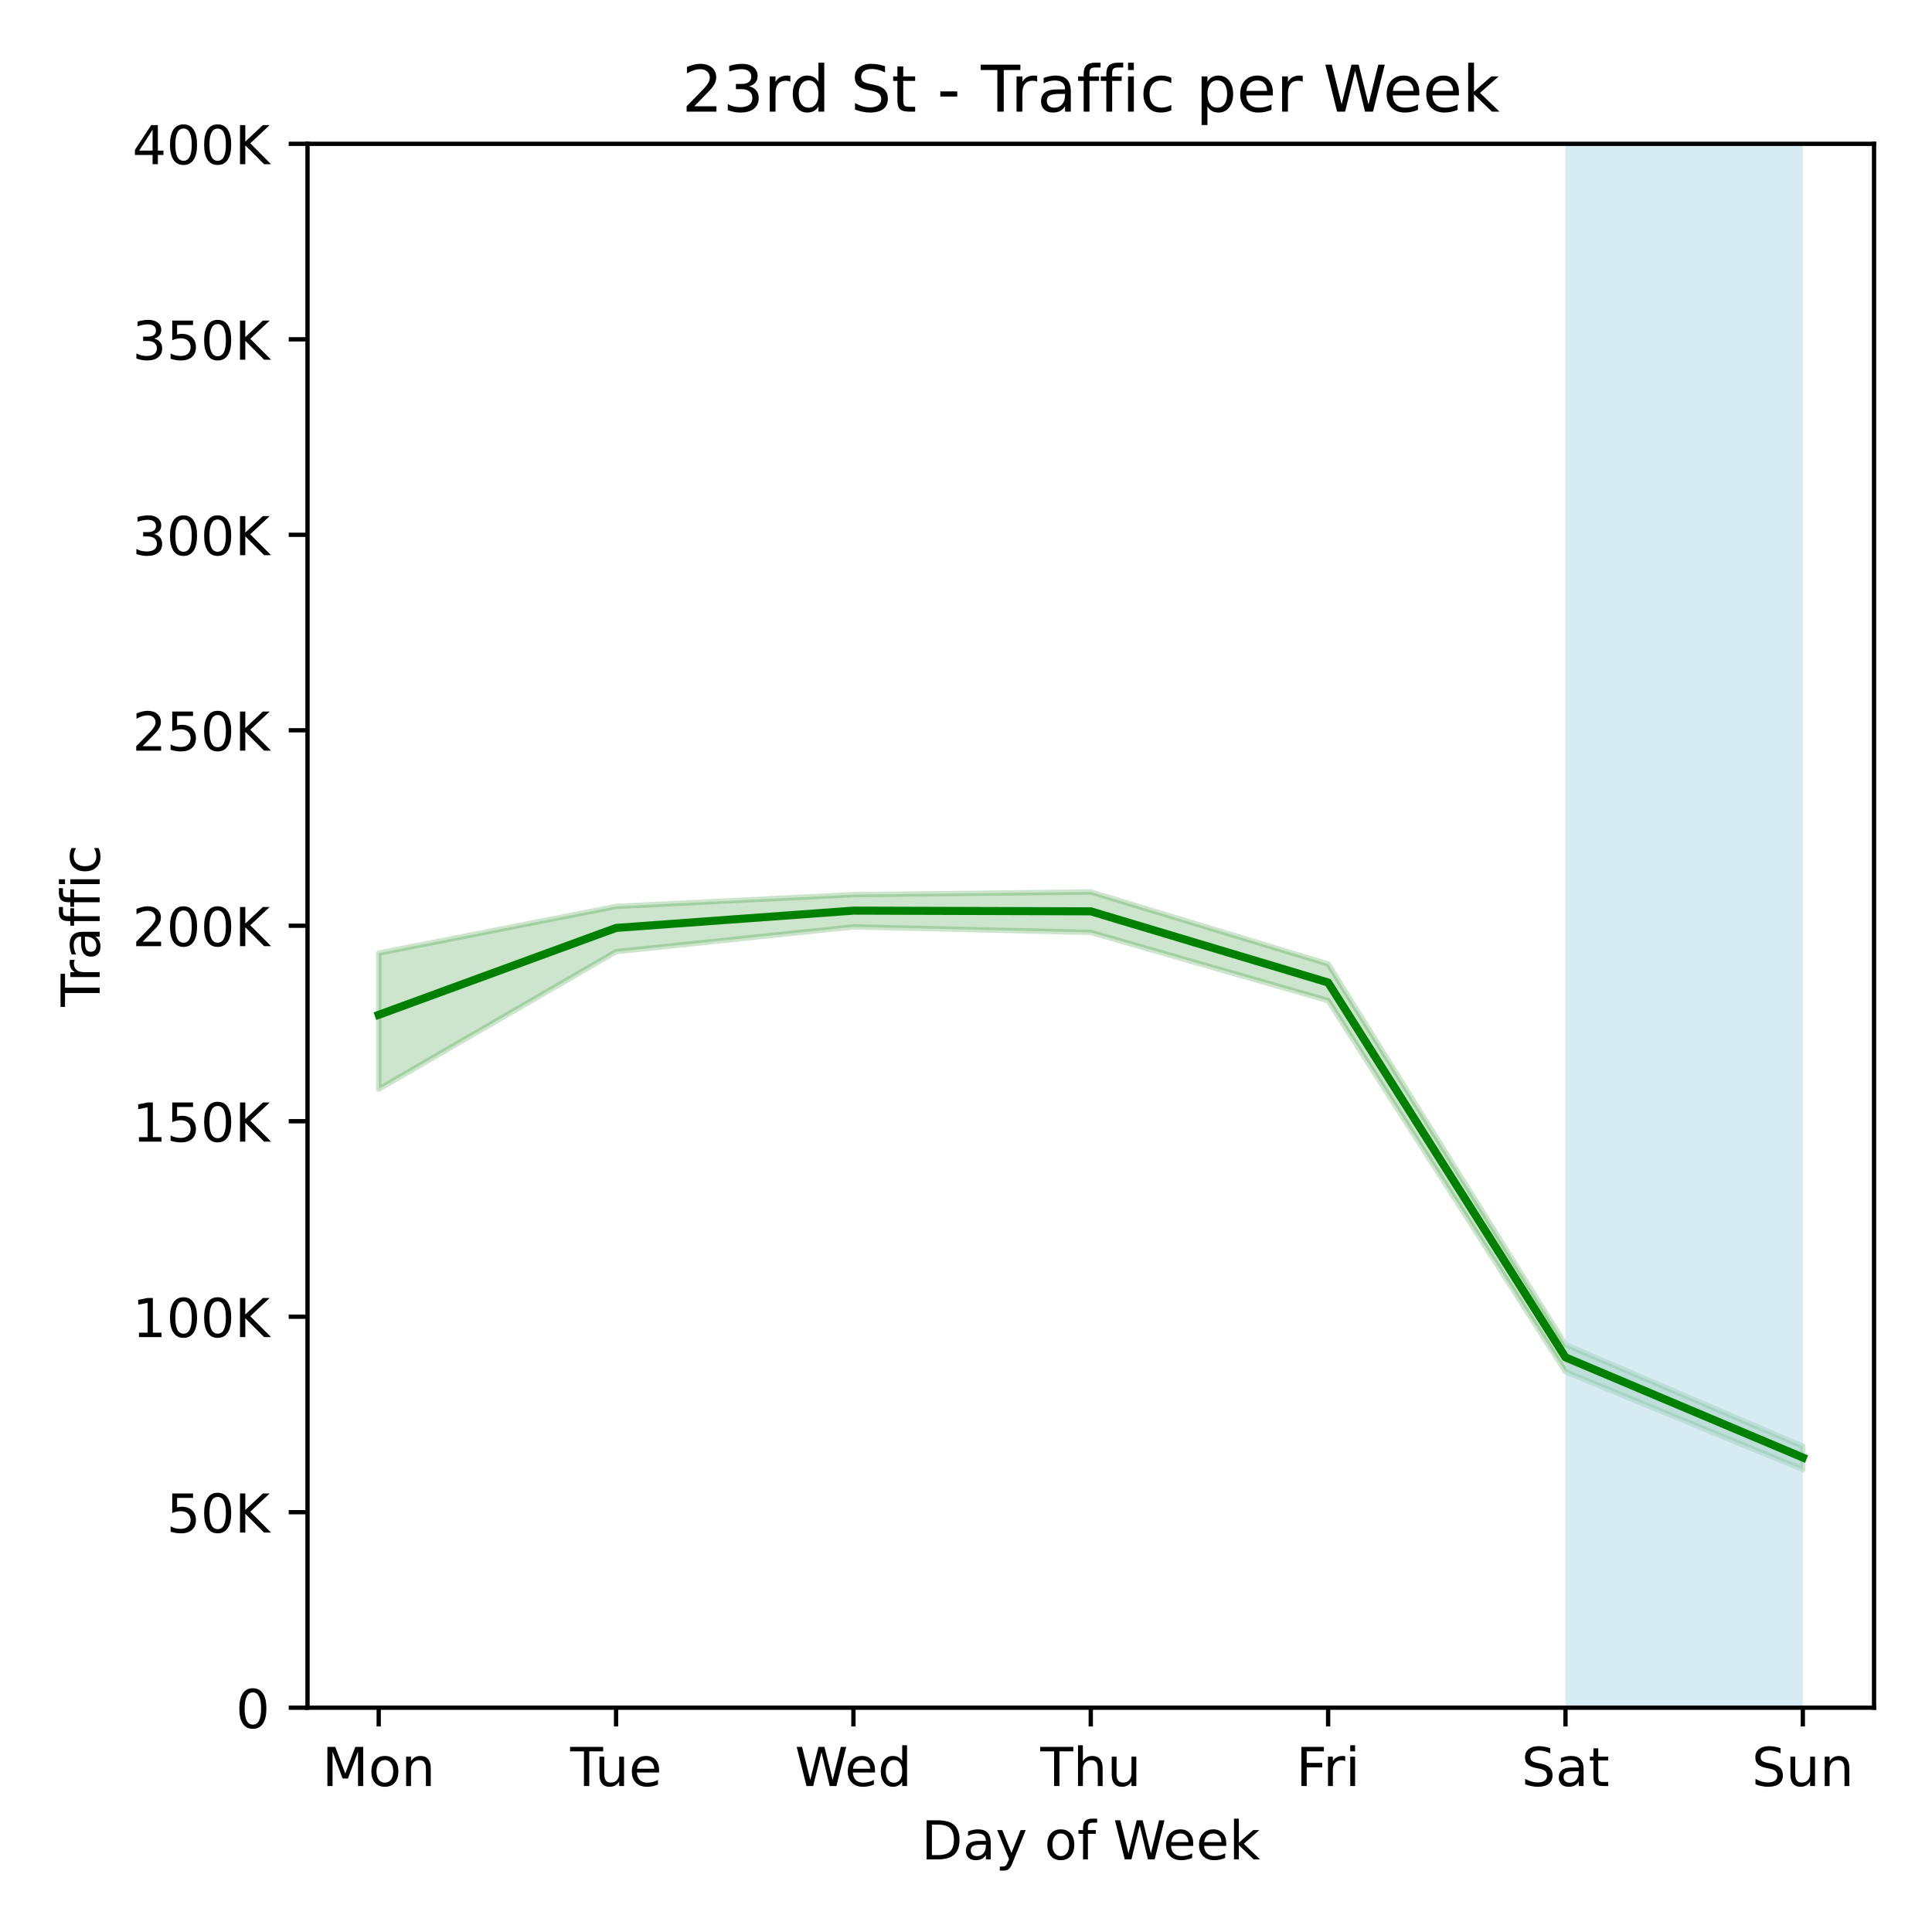
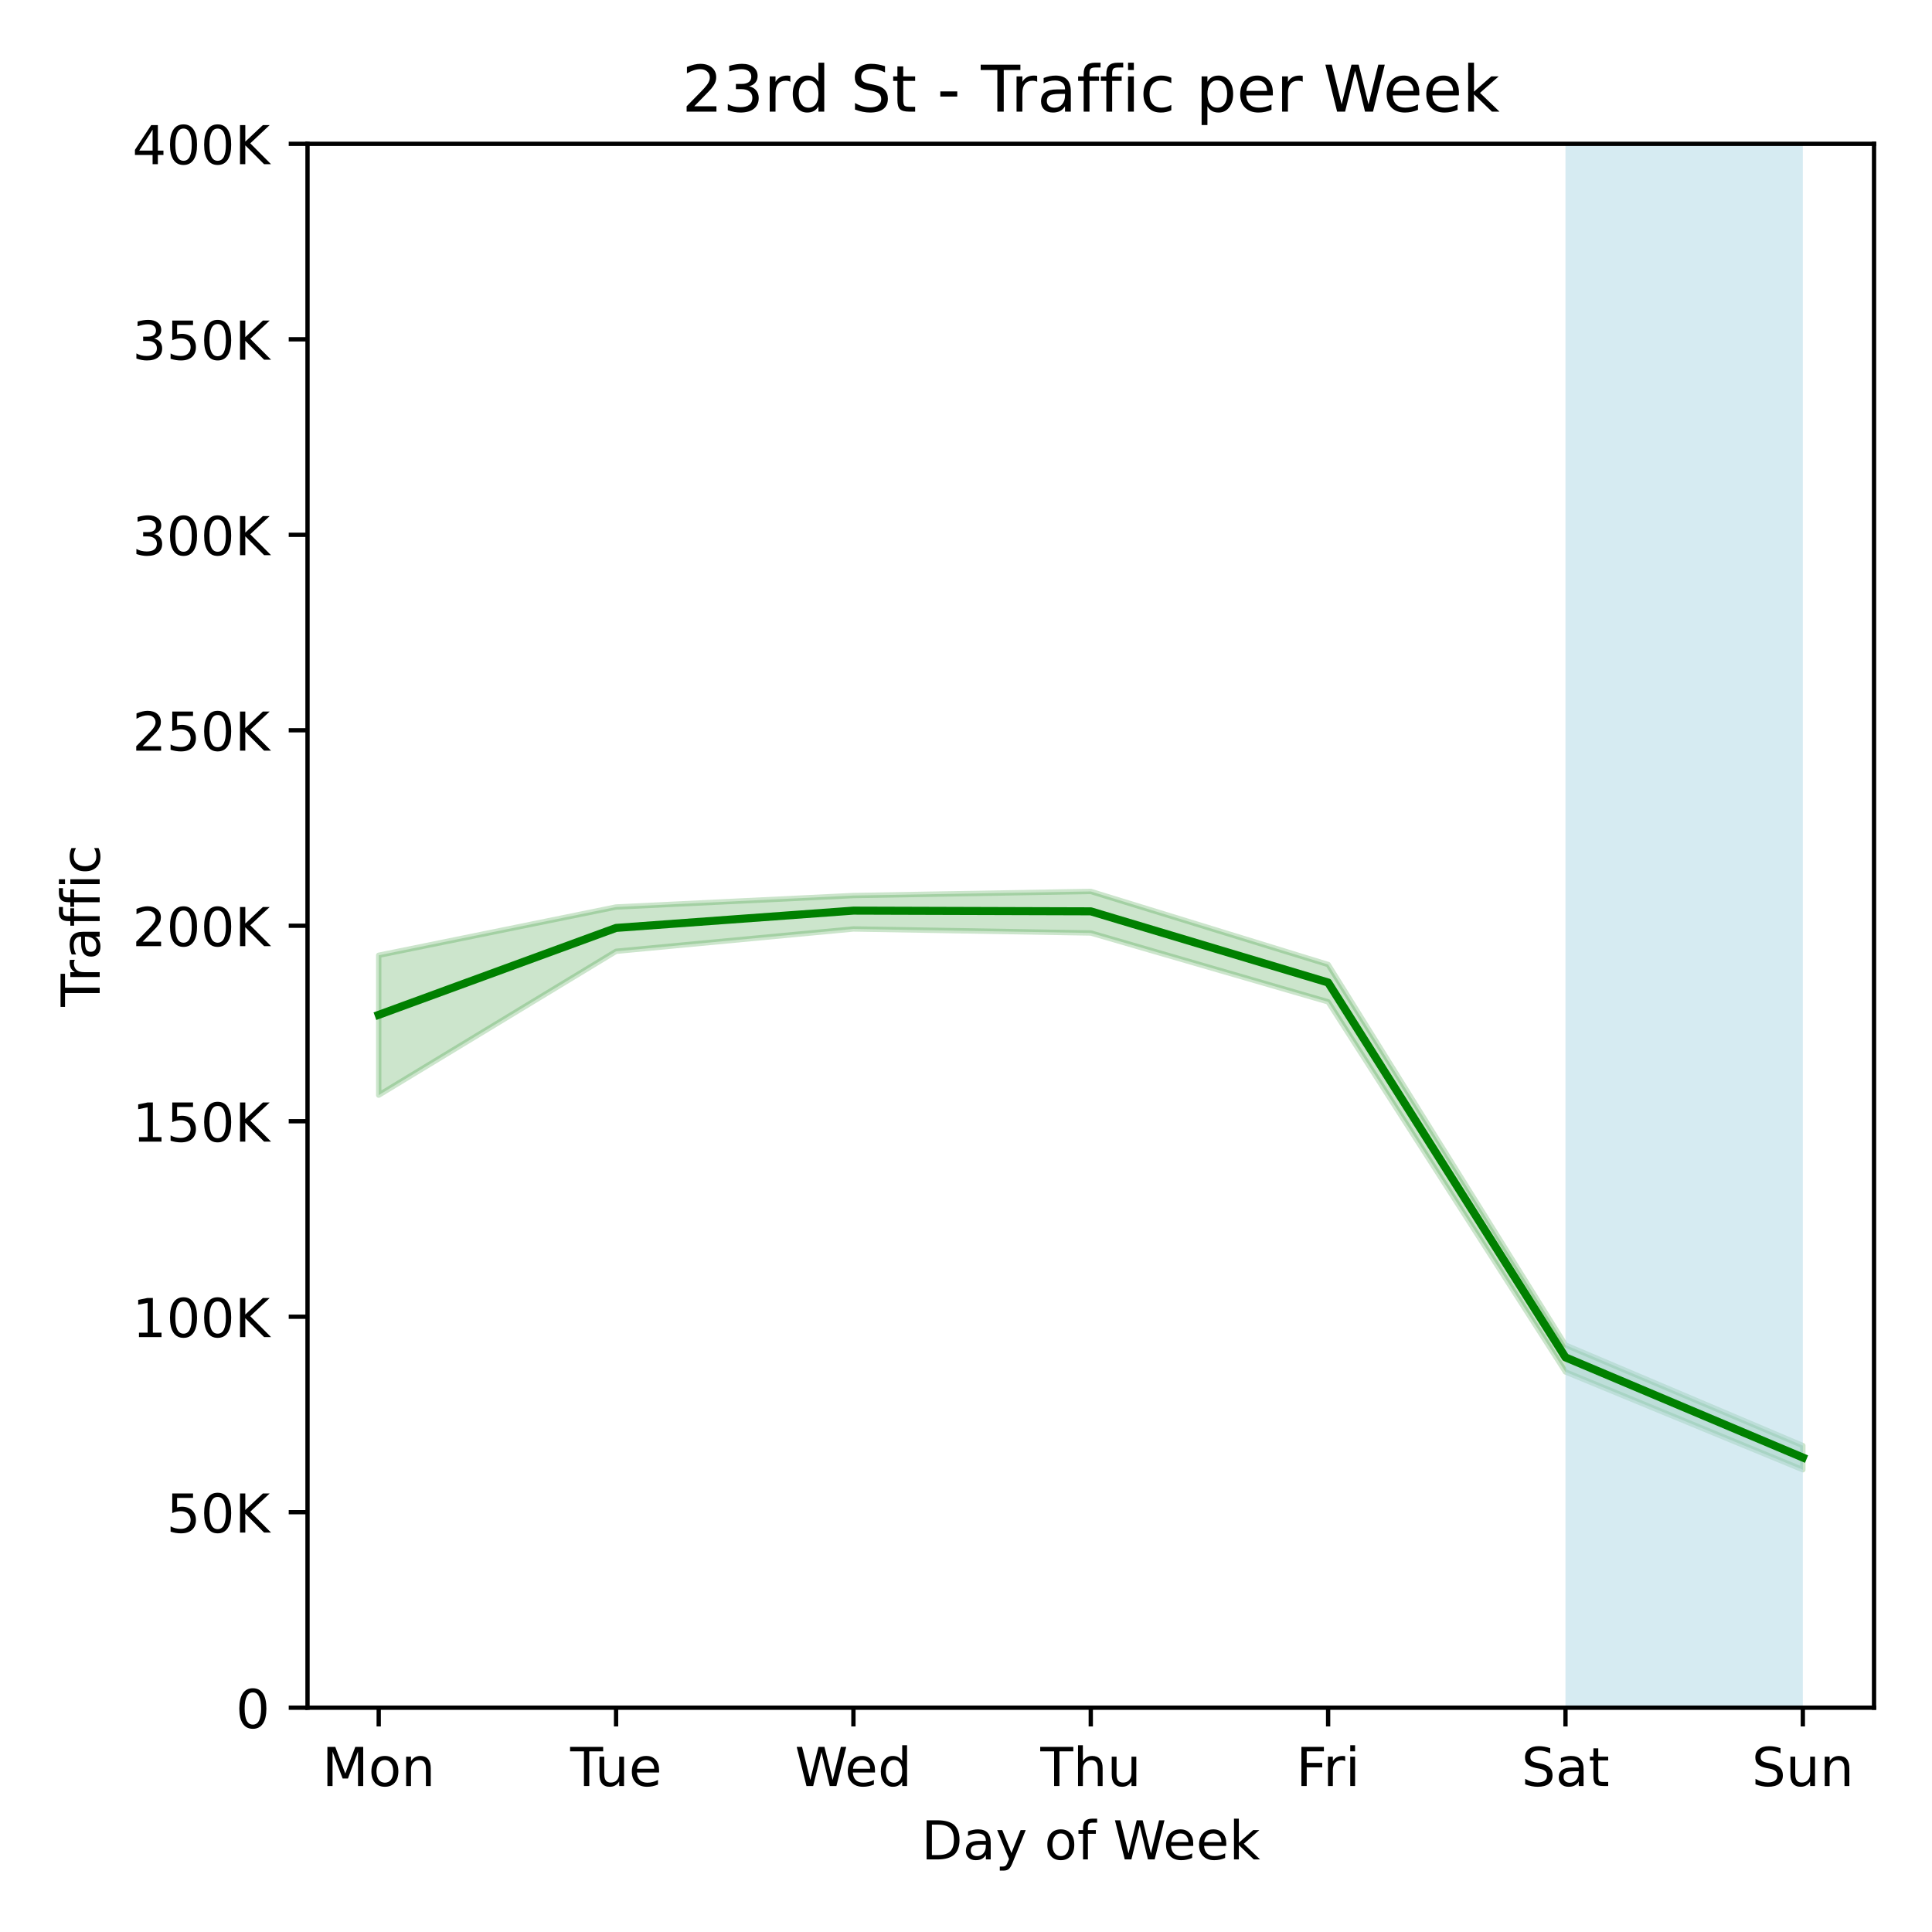
<svg xmlns="http://www.w3.org/2000/svg" xmlns:xlink="http://www.w3.org/1999/xlink" height="360pt" version="1.1" viewBox="0 0 360 360" width="360pt">
  <defs>
    <style type="text/css">
*{stroke-linecap:butt;stroke-linejoin:round;}
  </style>
  </defs>
  <g id="figure_1">
    <g id="patch_1">
      <path d="M 0 360  L 360 360  L 360 0  L 0 0  z " style="fill:#ffffff;" />
    </g>
    <g id="axes_1">
      <g id="patch_2">
        <path d="M 57.3 318.2  L 349.2 318.2  L 349.2 26.8  L 57.3 26.8  z " style="fill:#ffffff;" />
      </g>
      <g id="PolyCollection_1">
        <defs>
-           <path d="M 70.568 -182.403  L 70.568 -157.054  L 114.795 -182.672  L 159.023 -187.293  L 203.25 -186.258  L 247.477 -173.548  L 291.705 -104.391  L 335.932 -86.168  L 335.932 -90.512  L 335.932 -90.512  L 291.705 -109.455  L 247.477 -180.378  L 203.25 -193.798  L 159.023 -193.298  L 114.795 -191.101  L 70.568 -182.403  z " id="me0f312d742" style="stroke:#008000;stroke-opacity:0.2;" />
+           <path d="M 70.568 -181.998  L 70.568 -155.937  L 114.795 -182.742  L 159.023 -186.902  L 203.25 -186.153  L 247.477 -173.322  L 291.705 -104.364  L 335.932 -86.136  L 335.932 -90.632  L 335.932 -90.632  L 291.705 -109.375  L 247.477 -180.276  L 203.25 -193.894  L 159.023 -193.13  L 114.795 -190.993  L 70.568 -181.998  z " id="m12a99a01a2" style="stroke:#008000;stroke-opacity:0.2;" />
        </defs>
-         <g clip-path="url(#peba785dde1)">
-           <use style="fill:#008000;fill-opacity:0.2;stroke:#008000;stroke-opacity:0.2;" x="0" xlink:href="#me0f312d742" y="360" />
+         <g clip-path="url(#pdbdbc967d1)">
+           <use style="fill:#008000;fill-opacity:0.2;stroke:#008000;stroke-opacity:0.2;" x="0" xlink:href="#m12a99a01a2" y="360" />
        </g>
      </g>
      <g id="patch_3">
-         <path clip-path="url(#peba785dde1)" d="M 291.705 318.2  L 291.705 26.8  L 335.932 26.8  L 335.932 318.2  z " style="fill:#add8e6;opacity:0.5;" />
+         <path clip-path="url(#pdbdbc967d1)" d="M 291.705 318.2  L 291.705 26.8  L 335.932 26.8  L 335.932 318.2  z " style="fill:#add8e6;opacity:0.5;" />
      </g>
      <g id="matplotlib.axis_1">
        <g id="xtick_1">
          <g id="line2d_1">
            <defs>
-               <path d="M 0 0  L 0 3.5  " id="m383f225533" style="stroke:#000000;stroke-width:0.8;" />
-             </defs>
-             <g>
-               <use style="stroke:#000000;stroke-width:0.8;" x="70.568" xlink:href="#m383f225533" y="318.2" />
+               <path d="M 0 0  L 0 3.5  " id="m7a907fb8bc" style="stroke:#000000;stroke-width:0.8;" />
+             </defs>
+             <g>
+               <use style="stroke:#000000;stroke-width:0.8;" x="70.568" xlink:href="#m7a907fb8bc" y="318.2" />
            </g>
          </g>
          <g id="text_1">
            <defs>
              <path d="M 9.812 72.906  L 24.516 72.906  L 43.109 23.297  L 61.812 72.906  L 76.516 72.906  L 76.516 0  L 66.891 0  L 66.891 64.016  L 48.094 14.016  L 38.188 14.016  L 19.391 64.016  L 19.391 0  L 9.812 0  z " id="DejaVuSans-77" />
              <path d="M 30.609 48.391  Q 23.391 48.391 19.188 42.75  Q 14.984 37.109 14.984 27.297  Q 14.984 17.484 19.156 11.844  Q 23.344 6.203 30.609 6.203  Q 37.797 6.203 41.984 11.859  Q 46.188 17.531 46.188 27.297  Q 46.188 37.016 41.984 42.703  Q 37.797 48.391 30.609 48.391  z M 30.609 56  Q 42.328 56 49.016 48.375  Q 55.719 40.766 55.719 27.297  Q 55.719 13.875 49.016 6.219  Q 42.328 -1.422 30.609 -1.422  Q 18.844 -1.422 12.172 6.219  Q 5.516 13.875 5.516 27.297  Q 5.516 40.766 12.172 48.375  Q 18.844 56 30.609 56  z " id="DejaVuSans-111" />
              <path d="M 54.891 33.016  L 54.891 0  L 45.906 0  L 45.906 32.719  Q 45.906 40.484 42.875 44.328  Q 39.844 48.188 33.797 48.188  Q 26.516 48.188 22.312 43.547  Q 18.109 38.922 18.109 30.906  L 18.109 0  L 9.078 0  L 9.078 54.688  L 18.109 54.688  L 18.109 46.188  Q 21.344 51.125 25.703 53.562  Q 30.078 56 35.797 56  Q 45.219 56 50.047 50.172  Q 54.891 44.344 54.891 33.016  z " id="DejaVuSans-110" />
            </defs>
            <g transform="translate(60.02599 332.7984)scale(0.1 -0.1)">
              <use xlink:href="#DejaVuSans-77" />
              <use x="86.279" xlink:href="#DejaVuSans-111" />
              <use x="147.461" xlink:href="#DejaVuSans-110" />
            </g>
          </g>
        </g>
        <g id="xtick_2">
          <g id="line2d_2">
            <g>
-               <use style="stroke:#000000;stroke-width:0.8;" x="114.795" xlink:href="#m383f225533" y="318.2" />
+               <use style="stroke:#000000;stroke-width:0.8;" x="114.795" xlink:href="#m7a907fb8bc" y="318.2" />
            </g>
          </g>
          <g id="text_2">
            <defs>
              <path d="M -0.297 72.906  L 61.375 72.906  L 61.375 64.594  L 35.5 64.594  L 35.5 0  L 25.594 0  L 25.594 64.594  L -0.297 64.594  z " id="DejaVuSans-84" />
              <path d="M 8.5 21.578  L 8.5 54.688  L 17.484 54.688  L 17.484 21.922  Q 17.484 14.156 20.5 10.266  Q 23.531 6.391 29.594 6.391  Q 36.859 6.391 41.078 11.031  Q 45.312 15.672 45.312 23.688  L 45.312 54.688  L 54.297 54.688  L 54.297 0  L 45.312 0  L 45.312 8.406  Q 42.047 3.422 37.719 1  Q 33.406 -1.422 27.688 -1.422  Q 18.266 -1.422 13.375 4.438  Q 8.5 10.297 8.5 21.578  z M 31.109 56  z " id="DejaVuSans-117" />
              <path d="M 56.203 29.594  L 56.203 25.203  L 14.891 25.203  Q 15.484 15.922 20.484 11.062  Q 25.484 6.203 34.422 6.203  Q 39.594 6.203 44.453 7.469  Q 49.312 8.734 54.109 11.281  L 54.109 2.781  Q 49.266 0.734 44.188 -0.344  Q 39.109 -1.422 33.891 -1.422  Q 20.797 -1.422 13.156 6.188  Q 5.516 13.812 5.516 26.812  Q 5.516 40.234 12.766 48.109  Q 20.016 56 32.328 56  Q 43.359 56 49.781 48.891  Q 56.203 41.797 56.203 29.594  z M 47.219 32.234  Q 47.125 39.594 43.094 43.984  Q 39.062 48.391 32.422 48.391  Q 24.906 48.391 20.391 44.141  Q 15.875 39.891 15.188 32.172  z " id="DejaVuSans-101" />
            </defs>
            <g transform="translate(106.2525 332.7984)scale(0.1 -0.1)">
              <use xlink:href="#DejaVuSans-84" />
              <use x="45.959" xlink:href="#DejaVuSans-117" />
              <use x="109.338" xlink:href="#DejaVuSans-101" />
            </g>
          </g>
        </g>
        <g id="xtick_3">
          <g id="line2d_3">
            <g>
-               <use style="stroke:#000000;stroke-width:0.8;" x="159.023" xlink:href="#m383f225533" y="318.2" />
+               <use style="stroke:#000000;stroke-width:0.8;" x="159.023" xlink:href="#m7a907fb8bc" y="318.2" />
            </g>
          </g>
          <g id="text_3">
            <defs>
              <path d="M 3.328 72.906  L 13.281 72.906  L 28.609 11.281  L 43.891 72.906  L 54.984 72.906  L 70.312 11.281  L 85.594 72.906  L 95.609 72.906  L 77.297 0  L 64.891 0  L 49.516 63.281  L 33.984 0  L 21.578 0  z " id="DejaVuSans-87" />
              <path d="M 45.406 46.391  L 45.406 75.984  L 54.391 75.984  L 54.391 0  L 45.406 0  L 45.406 8.203  Q 42.578 3.328 38.25 0.953  Q 33.938 -1.422 27.875 -1.422  Q 17.969 -1.422 11.734 6.484  Q 5.516 14.406 5.516 27.297  Q 5.516 40.188 11.734 48.094  Q 17.969 56 27.875 56  Q 33.938 56 38.25 53.625  Q 42.578 51.266 45.406 46.391  z M 14.797 27.297  Q 14.797 17.391 18.875 11.75  Q 22.953 6.109 30.078 6.109  Q 37.203 6.109 41.297 11.75  Q 45.406 17.391 45.406 27.297  Q 45.406 37.203 41.297 42.844  Q 37.203 48.484 30.078 48.484  Q 22.953 48.484 18.875 42.844  Q 14.797 37.203 14.797 27.297  z " id="DejaVuSans-100" />
            </defs>
            <g transform="translate(148.1219 332.7984)scale(0.1 -0.1)">
              <use xlink:href="#DejaVuSans-87" />
              <use x="93.002" xlink:href="#DejaVuSans-101" />
              <use x="154.525" xlink:href="#DejaVuSans-100" />
            </g>
          </g>
        </g>
        <g id="xtick_4">
          <g id="line2d_4">
            <g>
-               <use style="stroke:#000000;stroke-width:0.8;" x="203.25" xlink:href="#m383f225533" y="318.2" />
+               <use style="stroke:#000000;stroke-width:0.8;" x="203.25" xlink:href="#m7a907fb8bc" y="318.2" />
            </g>
          </g>
          <g id="text_4">
            <defs>
              <path d="M 54.891 33.016  L 54.891 0  L 45.906 0  L 45.906 32.719  Q 45.906 40.484 42.875 44.328  Q 39.844 48.188 33.797 48.188  Q 26.516 48.188 22.312 43.547  Q 18.109 38.922 18.109 30.906  L 18.109 0  L 9.078 0  L 9.078 75.984  L 18.109 75.984  L 18.109 46.188  Q 21.344 51.125 25.703 53.562  Q 30.078 56 35.797 56  Q 45.219 56 50.047 50.172  Q 54.891 44.344 54.891 33.016  z " id="DejaVuSans-104" />
            </defs>
            <g transform="translate(193.8586 332.7984)scale(0.1 -0.1)">
              <use xlink:href="#DejaVuSans-84" />
              <use x="61.084" xlink:href="#DejaVuSans-104" />
              <use x="124.463" xlink:href="#DejaVuSans-117" />
            </g>
          </g>
        </g>
        <g id="xtick_5">
          <g id="line2d_5">
            <g>
-               <use style="stroke:#000000;stroke-width:0.8;" x="247.477" xlink:href="#m383f225533" y="318.2" />
+               <use style="stroke:#000000;stroke-width:0.8;" x="247.477" xlink:href="#m7a907fb8bc" y="318.2" />
            </g>
          </g>
          <g id="text_5">
            <defs>
              <path d="M 9.812 72.906  L 51.703 72.906  L 51.703 64.594  L 19.672 64.594  L 19.672 43.109  L 48.578 43.109  L 48.578 34.812  L 19.672 34.812  L 19.672 0  L 9.812 0  z " id="DejaVuSans-70" />
              <path d="M 41.109 46.297  Q 39.594 47.172 37.812 47.578  Q 36.031 48 33.891 48  Q 26.266 48 22.188 43.047  Q 18.109 38.094 18.109 28.812  L 18.109 0  L 9.078 0  L 9.078 54.688  L 18.109 54.688  L 18.109 46.188  Q 20.953 51.172 25.484 53.578  Q 30.031 56 36.531 56  Q 37.453 56 38.578 55.875  Q 39.703 55.766 41.062 55.516  z " id="DejaVuSans-114" />
              <path d="M 9.422 54.688  L 18.406 54.688  L 18.406 0  L 9.422 0  z M 9.422 75.984  L 18.406 75.984  L 18.406 64.594  L 9.422 64.594  z " id="DejaVuSans-105" />
            </defs>
            <g transform="translate(241.5195 332.7984)scale(0.1 -0.1)">
              <use xlink:href="#DejaVuSans-70" />
              <use x="50.27" xlink:href="#DejaVuSans-114" />
              <use x="91.383" xlink:href="#DejaVuSans-105" />
            </g>
          </g>
        </g>
        <g id="xtick_6">
          <g id="line2d_6">
            <g>
-               <use style="stroke:#000000;stroke-width:0.8;" x="291.705" xlink:href="#m383f225533" y="318.2" />
+               <use style="stroke:#000000;stroke-width:0.8;" x="291.705" xlink:href="#m7a907fb8bc" y="318.2" />
            </g>
          </g>
          <g id="text_6">
            <defs>
              <path d="M 53.516 70.516  L 53.516 60.891  Q 47.906 63.578 42.922 64.891  Q 37.938 66.219 33.297 66.219  Q 25.25 66.219 20.875 63.094  Q 16.5 59.969 16.5 54.203  Q 16.5 49.359 19.406 46.891  Q 22.312 44.438 30.422 42.922  L 36.375 41.703  Q 47.406 39.594 52.656 34.297  Q 57.906 29 57.906 20.125  Q 57.906 9.516 50.797 4.047  Q 43.703 -1.422 29.984 -1.422  Q 24.812 -1.422 18.969 -0.25  Q 13.141 0.922 6.891 3.219  L 6.891 13.375  Q 12.891 10.016 18.656 8.297  Q 24.422 6.594 29.984 6.594  Q 38.422 6.594 43.016 9.906  Q 47.609 13.234 47.609 19.391  Q 47.609 24.75 44.312 27.781  Q 41.016 30.812 33.5 32.328  L 27.484 33.5  Q 16.453 35.688 11.516 40.375  Q 6.594 45.062 6.594 53.422  Q 6.594 63.094 13.406 68.656  Q 20.219 74.219 32.172 74.219  Q 37.312 74.219 42.625 73.281  Q 47.953 72.359 53.516 70.516  z " id="DejaVuSans-83" />
              <path d="M 34.281 27.484  Q 23.391 27.484 19.188 25  Q 14.984 22.516 14.984 16.5  Q 14.984 11.719 18.141 8.906  Q 21.297 6.109 26.703 6.109  Q 34.188 6.109 38.703 11.406  Q 43.219 16.703 43.219 25.484  L 43.219 27.484  z M 52.203 31.203  L 52.203 0  L 43.219 0  L 43.219 8.297  Q 40.141 3.328 35.547 0.953  Q 30.953 -1.422 24.312 -1.422  Q 15.922 -1.422 10.953 3.297  Q 6 8.016 6 15.922  Q 6 25.141 12.172 29.828  Q 18.359 34.516 30.609 34.516  L 43.219 34.516  L 43.219 35.406  Q 43.219 41.609 39.141 45  Q 35.062 48.391 27.688 48.391  Q 23 48.391 18.547 47.266  Q 14.109 46.141 10.016 43.891  L 10.016 52.203  Q 14.938 54.109 19.578 55.047  Q 24.219 56 28.609 56  Q 40.484 56 46.344 49.844  Q 52.203 43.703 52.203 31.203  z " id="DejaVuSans-97" />
              <path d="M 18.312 70.219  L 18.312 54.688  L 36.812 54.688  L 36.812 47.703  L 18.312 47.703  L 18.312 18.016  Q 18.312 11.328 20.141 9.422  Q 21.969 7.516 27.594 7.516  L 36.812 7.516  L 36.812 0  L 27.594 0  Q 17.188 0 13.234 3.875  Q 9.281 7.766 9.281 18.016  L 9.281 47.703  L 2.688 47.703  L 2.688 54.688  L 9.281 54.688  L 9.281 70.219  z " id="DejaVuSans-116" />
            </defs>
            <g transform="translate(283.5061 332.7984)scale(0.1 -0.1)">
              <use xlink:href="#DejaVuSans-83" />
              <use x="63.477" xlink:href="#DejaVuSans-97" />
              <use x="124.756" xlink:href="#DejaVuSans-116" />
            </g>
          </g>
        </g>
        <g id="xtick_7">
          <g id="line2d_7">
            <g>
-               <use style="stroke:#000000;stroke-width:0.8;" x="335.932" xlink:href="#m383f225533" y="318.2" />
+               <use style="stroke:#000000;stroke-width:0.8;" x="335.932" xlink:href="#m7a907fb8bc" y="318.2" />
            </g>
          </g>
          <g id="text_7">
            <g transform="translate(326.4201 332.7984)scale(0.1 -0.1)">
              <use xlink:href="#DejaVuSans-83" />
              <use x="63.477" xlink:href="#DejaVuSans-117" />
              <use x="126.855" xlink:href="#DejaVuSans-110" />
            </g>
          </g>
        </g>
        <g id="text_8">
          <defs>
            <path d="M 19.672 64.797  L 19.672 8.109  L 31.594 8.109  Q 46.688 8.109 53.688 14.938  Q 60.688 21.781 60.688 36.531  Q 60.688 51.172 53.688 57.984  Q 46.688 64.797 31.594 64.797  z M 9.812 72.906  L 30.078 72.906  Q 51.266 72.906 61.172 64.094  Q 71.094 55.281 71.094 36.531  Q 71.094 17.672 61.125 8.828  Q 51.172 0 30.078 0  L 9.812 0  z " id="DejaVuSans-68" />
            <path d="M 32.172 -5.078  Q 28.375 -14.844 24.75 -17.812  Q 21.141 -20.797 15.094 -20.797  L 7.906 -20.797  L 7.906 -13.281  L 13.188 -13.281  Q 16.891 -13.281 18.938 -11.516  Q 21 -9.766 23.484 -3.219  L 25.094 0.875  L 2.984 54.688  L 12.5 54.688  L 29.594 11.922  L 46.688 54.688  L 56.203 54.688  z " id="DejaVuSans-121" />
            <path id="DejaVuSans-32" />
            <path d="M 37.109 75.984  L 37.109 68.5  L 28.516 68.5  Q 23.688 68.5 21.797 66.547  Q 19.922 64.594 19.922 59.516  L 19.922 54.688  L 34.719 54.688  L 34.719 47.703  L 19.922 47.703  L 19.922 0  L 10.891 0  L 10.891 47.703  L 2.297 47.703  L 2.297 54.688  L 10.891 54.688  L 10.891 58.5  Q 10.891 67.625 15.141 71.797  Q 19.391 75.984 28.609 75.984  z " id="DejaVuSans-102" />
            <path d="M 9.078 75.984  L 18.109 75.984  L 18.109 31.109  L 44.922 54.688  L 56.391 54.688  L 27.391 29.109  L 57.625 0  L 45.906 0  L 18.109 26.703  L 18.109 0  L 9.078 0  z " id="DejaVuSans-107" />
          </defs>
          <g transform="translate(171.6805 346.4766)scale(0.1 -0.1)">
            <use xlink:href="#DejaVuSans-68" />
            <use x="77.002" xlink:href="#DejaVuSans-97" />
            <use x="138.281" xlink:href="#DejaVuSans-121" />
            <use x="197.461" xlink:href="#DejaVuSans-32" />
            <use x="229.248" xlink:href="#DejaVuSans-111" />
            <use x="290.43" xlink:href="#DejaVuSans-102" />
            <use x="325.635" xlink:href="#DejaVuSans-32" />
            <use x="357.422" xlink:href="#DejaVuSans-87" />
            <use x="450.424" xlink:href="#DejaVuSans-101" />
            <use x="511.947" xlink:href="#DejaVuSans-101" />
            <use x="573.471" xlink:href="#DejaVuSans-107" />
          </g>
        </g>
      </g>
      <g id="matplotlib.axis_2">
        <g id="ytick_1">
          <g id="line2d_8">
            <defs>
-               <path d="M 0 0  L -3.5 0  " id="m012a9096a1" style="stroke:#000000;stroke-width:0.8;" />
-             </defs>
-             <g>
-               <use style="stroke:#000000;stroke-width:0.8;" x="57.3" xlink:href="#m012a9096a1" y="318.2" />
+               <path d="M 0 0  L -3.5 0  " id="m325d2c1ff9" style="stroke:#000000;stroke-width:0.8;" />
+             </defs>
+             <g>
+               <use style="stroke:#000000;stroke-width:0.8;" x="57.3" xlink:href="#m325d2c1ff9" y="318.2" />
            </g>
          </g>
          <g id="text_9">
            <defs>
              <path d="M 31.781 66.406  Q 24.172 66.406 20.328 58.906  Q 16.5 51.422 16.5 36.375  Q 16.5 21.391 20.328 13.891  Q 24.172 6.391 31.781 6.391  Q 39.453 6.391 43.281 13.891  Q 47.125 21.391 47.125 36.375  Q 47.125 51.422 43.281 58.906  Q 39.453 66.406 31.781 66.406  z M 31.781 74.219  Q 44.047 74.219 50.516 64.516  Q 56.984 54.828 56.984 36.375  Q 56.984 17.969 50.516 8.266  Q 44.047 -1.422 31.781 -1.422  Q 19.531 -1.422 13.062 8.266  Q 6.594 17.969 6.594 36.375  Q 6.594 54.828 13.062 64.516  Q 19.531 74.219 31.781 74.219  z " id="DejaVuSans-48" />
            </defs>
            <g transform="translate(43.9375 321.9992)scale(0.1 -0.1)">
              <use xlink:href="#DejaVuSans-48" />
            </g>
          </g>
        </g>
        <g id="ytick_2">
          <g id="line2d_9">
            <g>
-               <use style="stroke:#000000;stroke-width:0.8;" x="57.3" xlink:href="#m012a9096a1" y="281.775" />
+               <use style="stroke:#000000;stroke-width:0.8;" x="57.3" xlink:href="#m325d2c1ff9" y="281.775" />
            </g>
          </g>
          <g id="text_10">
            <defs>
              <path d="M 10.797 72.906  L 49.516 72.906  L 49.516 64.594  L 19.828 64.594  L 19.828 46.734  Q 21.969 47.469 24.109 47.828  Q 26.266 48.188 28.422 48.188  Q 40.625 48.188 47.75 41.5  Q 54.891 34.812 54.891 23.391  Q 54.891 11.625 47.562 5.094  Q 40.234 -1.422 26.906 -1.422  Q 22.312 -1.422 17.547 -0.641  Q 12.797 0.141 7.719 1.703  L 7.719 11.625  Q 12.109 9.234 16.797 8.062  Q 21.484 6.891 26.703 6.891  Q 35.156 6.891 40.078 11.328  Q 45.016 15.766 45.016 23.391  Q 45.016 31 40.078 35.438  Q 35.156 39.891 26.703 39.891  Q 22.75 39.891 18.812 39.016  Q 14.891 38.141 10.797 36.281  z " id="DejaVuSans-53" />
              <path d="M 9.812 72.906  L 19.672 72.906  L 19.672 42.094  L 52.391 72.906  L 65.094 72.906  L 28.906 38.922  L 67.672 0  L 54.688 0  L 19.672 35.109  L 19.672 0  L 9.812 0  z " id="DejaVuSans-75" />
            </defs>
            <g transform="translate(31.01719 285.5742)scale(0.1 -0.1)">
              <use xlink:href="#DejaVuSans-53" />
              <use x="63.623" xlink:href="#DejaVuSans-48" />
              <use x="127.246" xlink:href="#DejaVuSans-75" />
            </g>
          </g>
        </g>
        <g id="ytick_3">
          <g id="line2d_10">
            <g>
-               <use style="stroke:#000000;stroke-width:0.8;" x="57.3" xlink:href="#m012a9096a1" y="245.35" />
+               <use style="stroke:#000000;stroke-width:0.8;" x="57.3" xlink:href="#m325d2c1ff9" y="245.35" />
            </g>
          </g>
          <g id="text_11">
            <defs>
              <path d="M 12.406 8.297  L 28.516 8.297  L 28.516 63.922  L 10.984 60.406  L 10.984 69.391  L 28.422 72.906  L 38.281 72.906  L 38.281 8.297  L 54.391 8.297  L 54.391 0  L 12.406 0  z " id="DejaVuSans-49" />
            </defs>
            <g transform="translate(24.65469 249.1492)scale(0.1 -0.1)">
              <use xlink:href="#DejaVuSans-49" />
              <use x="63.623" xlink:href="#DejaVuSans-48" />
              <use x="127.246" xlink:href="#DejaVuSans-48" />
              <use x="190.869" xlink:href="#DejaVuSans-75" />
            </g>
          </g>
        </g>
        <g id="ytick_4">
          <g id="line2d_11">
            <g>
-               <use style="stroke:#000000;stroke-width:0.8;" x="57.3" xlink:href="#m012a9096a1" y="208.925" />
+               <use style="stroke:#000000;stroke-width:0.8;" x="57.3" xlink:href="#m325d2c1ff9" y="208.925" />
            </g>
          </g>
          <g id="text_12">
            <g transform="translate(24.65469 212.7242)scale(0.1 -0.1)">
              <use xlink:href="#DejaVuSans-49" />
              <use x="63.623" xlink:href="#DejaVuSans-53" />
              <use x="127.246" xlink:href="#DejaVuSans-48" />
              <use x="190.869" xlink:href="#DejaVuSans-75" />
            </g>
          </g>
        </g>
        <g id="ytick_5">
          <g id="line2d_12">
            <g>
-               <use style="stroke:#000000;stroke-width:0.8;" x="57.3" xlink:href="#m012a9096a1" y="172.5" />
+               <use style="stroke:#000000;stroke-width:0.8;" x="57.3" xlink:href="#m325d2c1ff9" y="172.5" />
            </g>
          </g>
          <g id="text_13">
            <defs>
              <path d="M 19.188 8.297  L 53.609 8.297  L 53.609 0  L 7.328 0  L 7.328 8.297  Q 12.938 14.109 22.625 23.891  Q 32.328 33.688 34.812 36.531  Q 39.547 41.844 41.422 45.531  Q 43.312 49.219 43.312 52.781  Q 43.312 58.594 39.234 62.25  Q 35.156 65.922 28.609 65.922  Q 23.969 65.922 18.812 64.312  Q 13.672 62.703 7.812 59.422  L 7.812 69.391  Q 13.766 71.781 18.938 73  Q 24.125 74.219 28.422 74.219  Q 39.75 74.219 46.484 68.547  Q 53.219 62.891 53.219 53.422  Q 53.219 48.922 51.531 44.891  Q 49.859 40.875 45.406 35.406  Q 44.188 33.984 37.641 27.219  Q 31.109 20.453 19.188 8.297  z " id="DejaVuSans-50" />
            </defs>
            <g transform="translate(24.65469 176.2992)scale(0.1 -0.1)">
              <use xlink:href="#DejaVuSans-50" />
              <use x="63.623" xlink:href="#DejaVuSans-48" />
              <use x="127.246" xlink:href="#DejaVuSans-48" />
              <use x="190.869" xlink:href="#DejaVuSans-75" />
            </g>
          </g>
        </g>
        <g id="ytick_6">
          <g id="line2d_13">
            <g>
-               <use style="stroke:#000000;stroke-width:0.8;" x="57.3" xlink:href="#m012a9096a1" y="136.075" />
+               <use style="stroke:#000000;stroke-width:0.8;" x="57.3" xlink:href="#m325d2c1ff9" y="136.075" />
            </g>
          </g>
          <g id="text_14">
            <g transform="translate(24.65469 139.8742)scale(0.1 -0.1)">
              <use xlink:href="#DejaVuSans-50" />
              <use x="63.623" xlink:href="#DejaVuSans-53" />
              <use x="127.246" xlink:href="#DejaVuSans-48" />
              <use x="190.869" xlink:href="#DejaVuSans-75" />
            </g>
          </g>
        </g>
        <g id="ytick_7">
          <g id="line2d_14">
            <g>
-               <use style="stroke:#000000;stroke-width:0.8;" x="57.3" xlink:href="#m012a9096a1" y="99.65" />
+               <use style="stroke:#000000;stroke-width:0.8;" x="57.3" xlink:href="#m325d2c1ff9" y="99.65" />
            </g>
          </g>
          <g id="text_15">
            <defs>
              <path d="M 40.578 39.312  Q 47.656 37.797 51.625 33  Q 55.609 28.219 55.609 21.188  Q 55.609 10.406 48.188 4.484  Q 40.766 -1.422 27.094 -1.422  Q 22.516 -1.422 17.656 -0.516  Q 12.797 0.391 7.625 2.203  L 7.625 11.719  Q 11.719 9.328 16.594 8.109  Q 21.484 6.891 26.812 6.891  Q 36.078 6.891 40.938 10.547  Q 45.797 14.203 45.797 21.188  Q 45.797 27.641 41.281 31.266  Q 36.766 34.906 28.719 34.906  L 20.219 34.906  L 20.219 43.016  L 29.109 43.016  Q 36.375 43.016 40.234 45.922  Q 44.094 48.828 44.094 54.297  Q 44.094 59.906 40.109 62.906  Q 36.141 65.922 28.719 65.922  Q 24.656 65.922 20.016 65.031  Q 15.375 64.156 9.812 62.312  L 9.812 71.094  Q 15.438 72.656 20.344 73.438  Q 25.25 74.219 29.594 74.219  Q 40.828 74.219 47.359 69.109  Q 53.906 64.016 53.906 55.328  Q 53.906 49.266 50.438 45.094  Q 46.969 40.922 40.578 39.312  z " id="DejaVuSans-51" />
            </defs>
            <g transform="translate(24.65469 103.4492)scale(0.1 -0.1)">
              <use xlink:href="#DejaVuSans-51" />
              <use x="63.623" xlink:href="#DejaVuSans-48" />
              <use x="127.246" xlink:href="#DejaVuSans-48" />
              <use x="190.869" xlink:href="#DejaVuSans-75" />
            </g>
          </g>
        </g>
        <g id="ytick_8">
          <g id="line2d_15">
            <g>
-               <use style="stroke:#000000;stroke-width:0.8;" x="57.3" xlink:href="#m012a9096a1" y="63.225" />
+               <use style="stroke:#000000;stroke-width:0.8;" x="57.3" xlink:href="#m325d2c1ff9" y="63.225" />
            </g>
          </g>
          <g id="text_16">
            <g transform="translate(24.65469 67.02422)scale(0.1 -0.1)">
              <use xlink:href="#DejaVuSans-51" />
              <use x="63.623" xlink:href="#DejaVuSans-53" />
              <use x="127.246" xlink:href="#DejaVuSans-48" />
              <use x="190.869" xlink:href="#DejaVuSans-75" />
            </g>
          </g>
        </g>
        <g id="ytick_9">
          <g id="line2d_16">
            <g>
-               <use style="stroke:#000000;stroke-width:0.8;" x="57.3" xlink:href="#m012a9096a1" y="26.8" />
+               <use style="stroke:#000000;stroke-width:0.8;" x="57.3" xlink:href="#m325d2c1ff9" y="26.8" />
            </g>
          </g>
          <g id="text_17">
            <defs>
              <path d="M 37.797 64.312  L 12.891 25.391  L 37.797 25.391  z M 35.203 72.906  L 47.609 72.906  L 47.609 25.391  L 58.016 25.391  L 58.016 17.188  L 47.609 17.188  L 47.609 0  L 37.797 0  L 37.797 17.188  L 4.891 17.188  L 4.891 26.703  z " id="DejaVuSans-52" />
            </defs>
            <g transform="translate(24.65469 30.59922)scale(0.1 -0.1)">
              <use xlink:href="#DejaVuSans-52" />
              <use x="63.623" xlink:href="#DejaVuSans-48" />
              <use x="127.246" xlink:href="#DejaVuSans-48" />
              <use x="190.869" xlink:href="#DejaVuSans-75" />
            </g>
          </g>
        </g>
        <g id="text_18">
          <defs>
            <path d="M 48.781 52.594  L 48.781 44.188  Q 44.969 46.297 41.141 47.344  Q 37.312 48.391 33.406 48.391  Q 24.656 48.391 19.812 42.844  Q 14.984 37.312 14.984 27.297  Q 14.984 17.281 19.812 11.734  Q 24.656 6.203 33.406 6.203  Q 37.312 6.203 41.141 7.25  Q 44.969 8.297 48.781 10.406  L 48.781 2.094  Q 45.016 0.344 40.984 -0.531  Q 36.969 -1.422 32.422 -1.422  Q 20.062 -1.422 12.781 6.344  Q 5.516 14.109 5.516 27.297  Q 5.516 40.672 12.859 48.328  Q 20.219 56 33.016 56  Q 37.156 56 41.109 55.141  Q 45.062 54.297 48.781 52.594  z " id="DejaVuSans-99" />
          </defs>
          <g transform="translate(18.575 187.5945)rotate(-90)scale(0.1 -0.1)">
            <use xlink:href="#DejaVuSans-84" />
            <use x="46.334" xlink:href="#DejaVuSans-114" />
            <use x="87.447" xlink:href="#DejaVuSans-97" />
            <use x="148.727" xlink:href="#DejaVuSans-102" />
            <use x="183.932" xlink:href="#DejaVuSans-102" />
            <use x="219.137" xlink:href="#DejaVuSans-105" />
            <use x="246.92" xlink:href="#DejaVuSans-99" />
          </g>
        </g>
      </g>
      <g id="line2d_17">
-         <path clip-path="url(#peba785dde1)" d="M 70.568 189.096  L 114.795 172.904  L 159.023 169.682  L 203.25 169.814  L 247.477 183.077  L 291.705 252.927  L 335.932 271.592  " style="fill:none;stroke:#008000;stroke-linecap:square;stroke-width:1.5;" />
+         <path clip-path="url(#pdbdbc967d1)" d="M 70.568 189.096  L 114.795 172.904  L 159.023 169.682  L 203.25 169.814  L 247.477 183.077  L 291.705 252.927  L 335.932 271.592  " style="fill:none;stroke:#008000;stroke-linecap:square;stroke-width:1.5;" />
      </g>
      <g id="patch_4">
        <path d="M 57.3 318.2  L 57.3 26.8  " style="fill:none;stroke:#000000;stroke-linecap:square;stroke-linejoin:miter;stroke-width:0.8;" />
      </g>
      <g id="patch_5">
        <path d="M 349.2 318.2  L 349.2 26.8  " style="fill:none;stroke:#000000;stroke-linecap:square;stroke-linejoin:miter;stroke-width:0.8;" />
      </g>
      <g id="patch_6">
        <path d="M 57.3 318.2  L 349.2 318.2  " style="fill:none;stroke:#000000;stroke-linecap:square;stroke-linejoin:miter;stroke-width:0.8;" />
      </g>
      <g id="patch_7">
        <path d="M 57.3 26.8  L 349.2 26.8  " style="fill:none;stroke:#000000;stroke-linecap:square;stroke-linejoin:miter;stroke-width:0.8;" />
      </g>
      <g id="text_19">
        <defs>
          <path d="M 4.891 31.391  L 31.203 31.391  L 31.203 23.391  L 4.891 23.391  z " id="DejaVuSans-45" />
          <path d="M 18.109 8.203  L 18.109 -20.797  L 9.078 -20.797  L 9.078 54.688  L 18.109 54.688  L 18.109 46.391  Q 20.953 51.266 25.266 53.625  Q 29.594 56 35.594 56  Q 45.562 56 51.781 48.094  Q 58.016 40.188 58.016 27.297  Q 58.016 14.406 51.781 6.484  Q 45.562 -1.422 35.594 -1.422  Q 29.594 -1.422 25.266 0.953  Q 20.953 3.328 18.109 8.203  z M 48.688 27.297  Q 48.688 37.203 44.609 42.844  Q 40.531 48.484 33.406 48.484  Q 26.266 48.484 22.188 42.844  Q 18.109 37.203 18.109 27.297  Q 18.109 17.391 22.188 11.75  Q 26.266 6.109 33.406 6.109  Q 40.531 6.109 44.609 11.75  Q 48.688 17.391 48.688 27.297  z " id="DejaVuSans-112" />
        </defs>
        <g transform="translate(127.065 20.8)scale(0.12 -0.12)">
          <use xlink:href="#DejaVuSans-50" />
          <use x="63.623" xlink:href="#DejaVuSans-51" />
          <use x="127.246" xlink:href="#DejaVuSans-114" />
          <use x="166.609" xlink:href="#DejaVuSans-100" />
          <use x="230.086" xlink:href="#DejaVuSans-32" />
          <use x="261.873" xlink:href="#DejaVuSans-83" />
          <use x="325.35" xlink:href="#DejaVuSans-116" />
          <use x="364.559" xlink:href="#DejaVuSans-32" />
          <use x="396.346" xlink:href="#DejaVuSans-45" />
          <use x="432.43" xlink:href="#DejaVuSans-32" />
          <use x="464.217" xlink:href="#DejaVuSans-84" />
          <use x="510.551" xlink:href="#DejaVuSans-114" />
          <use x="551.664" xlink:href="#DejaVuSans-97" />
          <use x="612.943" xlink:href="#DejaVuSans-102" />
          <use x="648.148" xlink:href="#DejaVuSans-102" />
          <use x="683.354" xlink:href="#DejaVuSans-105" />
          <use x="711.137" xlink:href="#DejaVuSans-99" />
          <use x="766.117" xlink:href="#DejaVuSans-32" />
          <use x="797.904" xlink:href="#DejaVuSans-112" />
          <use x="861.381" xlink:href="#DejaVuSans-101" />
          <use x="922.904" xlink:href="#DejaVuSans-114" />
          <use x="964.018" xlink:href="#DejaVuSans-32" />
          <use x="995.805" xlink:href="#DejaVuSans-87" />
          <use x="1088.807" xlink:href="#DejaVuSans-101" />
          <use x="1150.33" xlink:href="#DejaVuSans-101" />
          <use x="1211.854" xlink:href="#DejaVuSans-107" />
        </g>
      </g>
    </g>
  </g>
  <defs>
-     <clipPath id="peba785dde1">
+     <clipPath id="pdbdbc967d1">
      <rect height="291.4" width="291.9" x="57.3" y="26.8" />
    </clipPath>
  </defs>
</svg>
